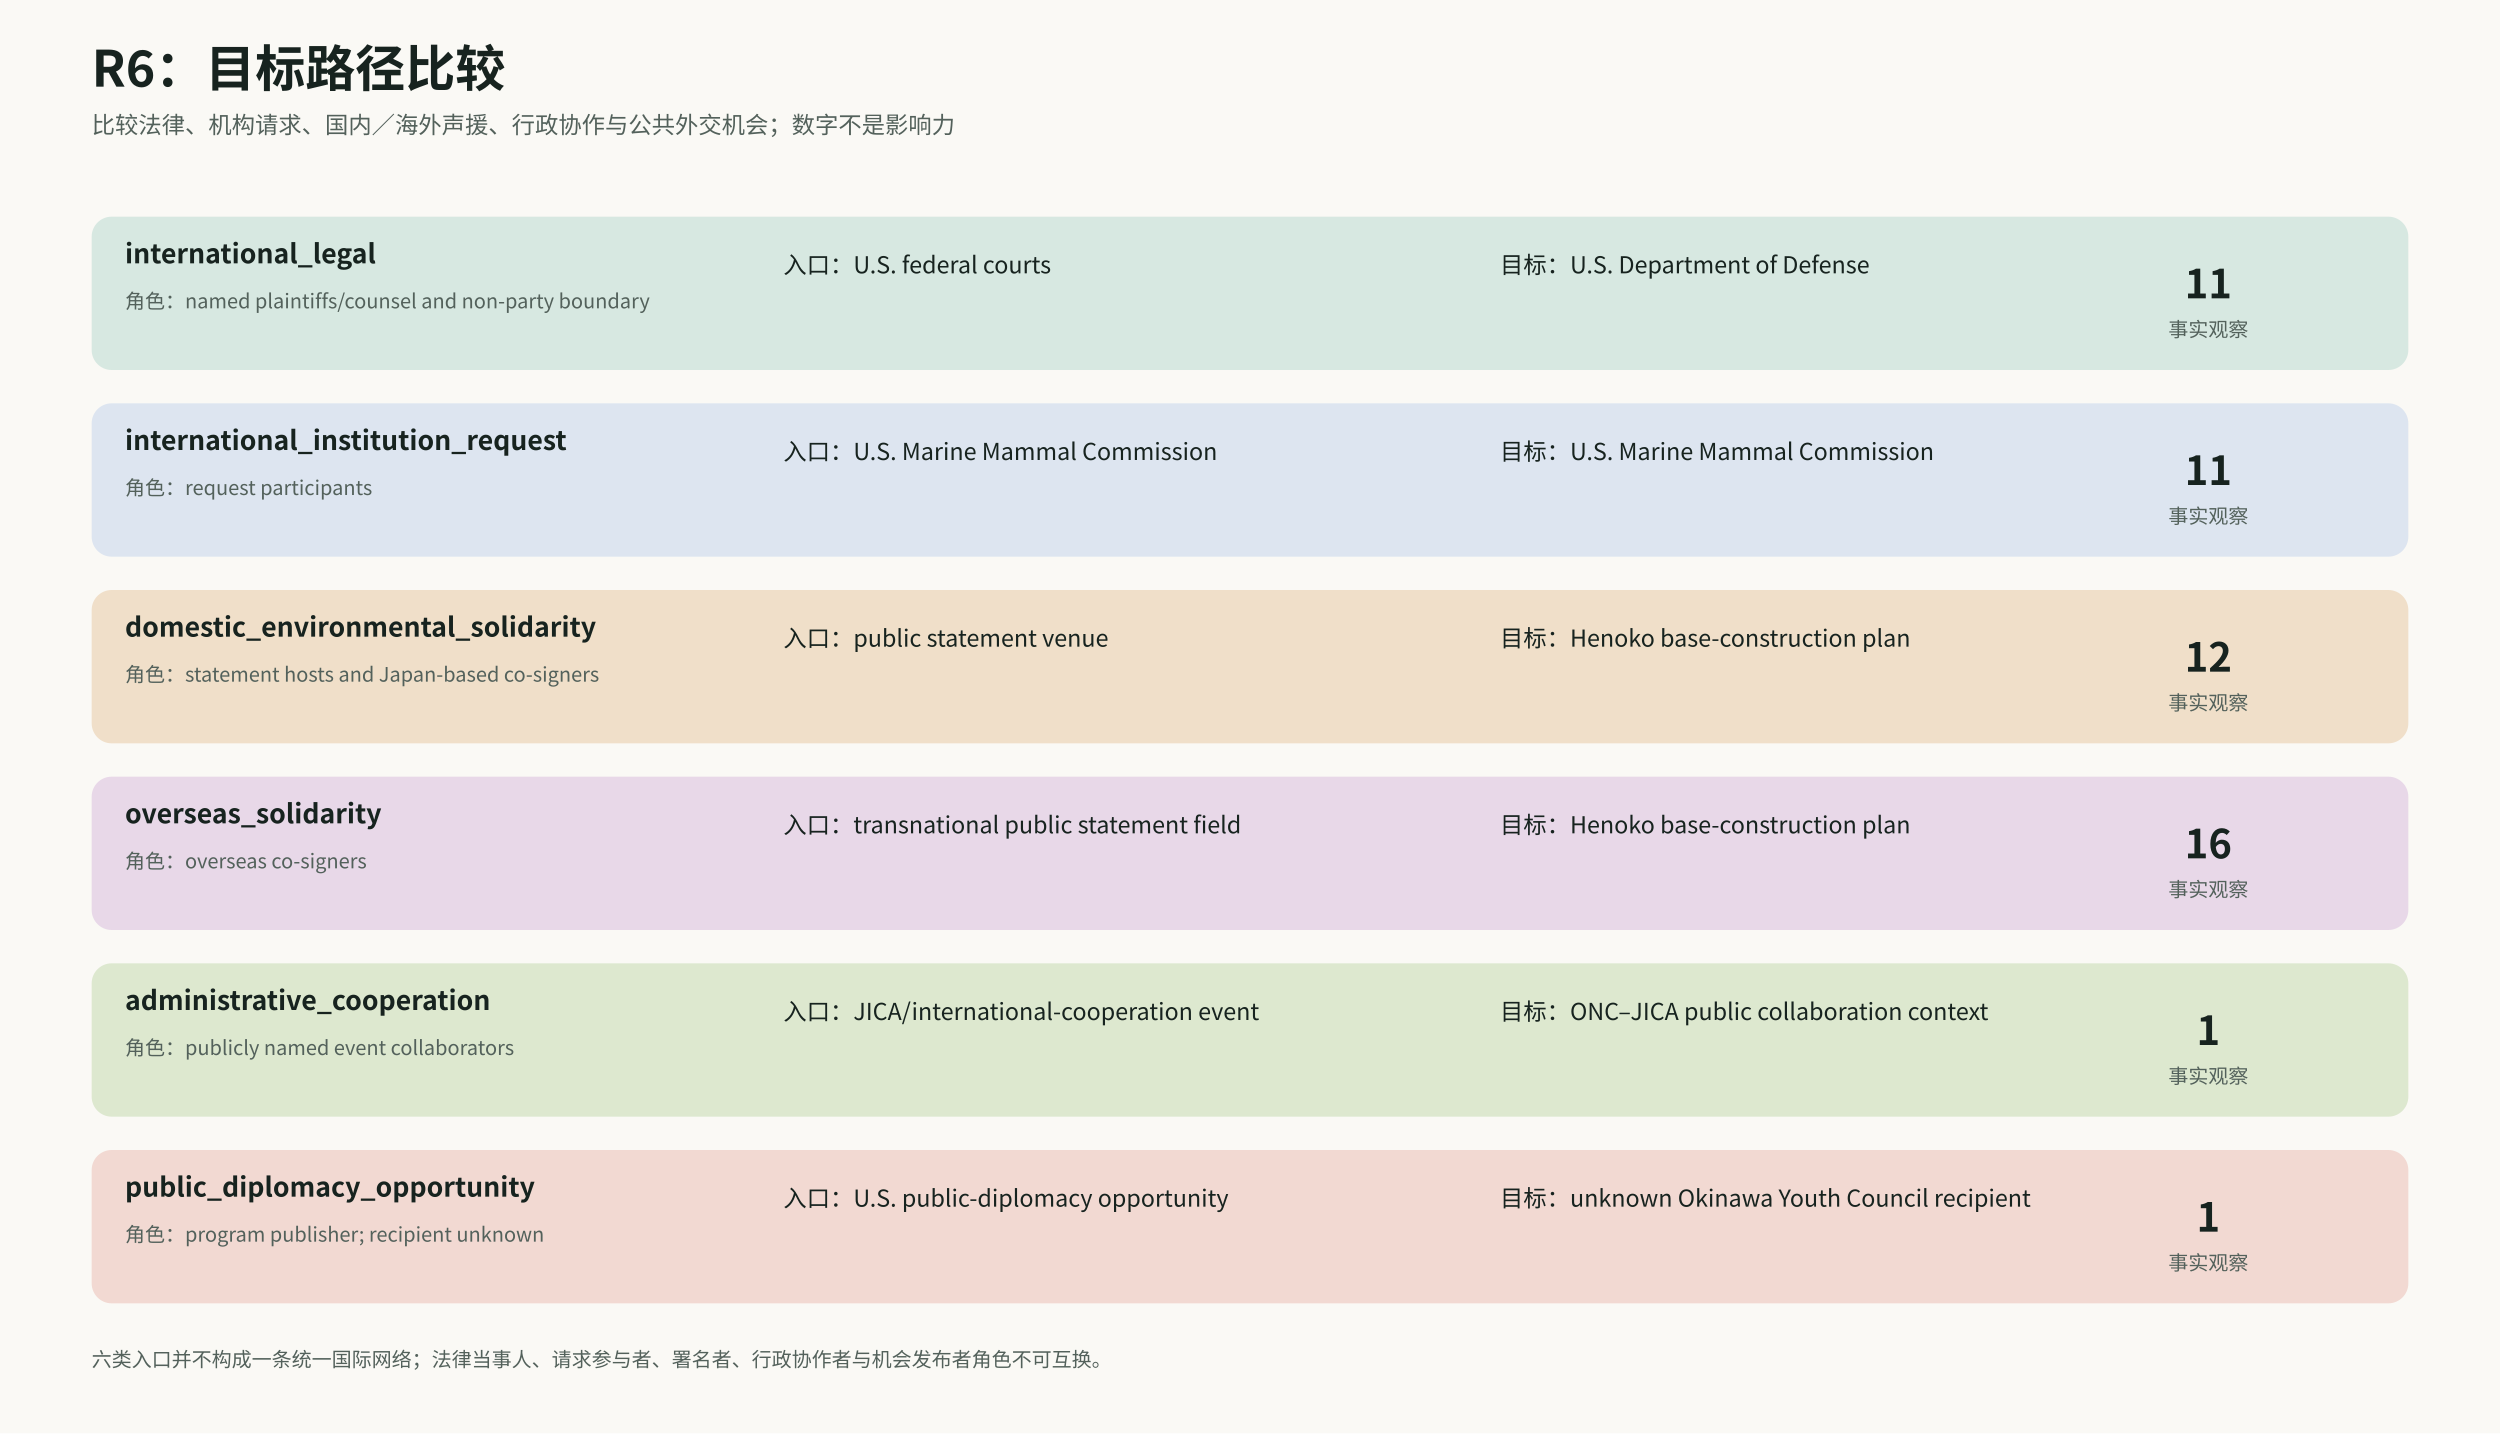
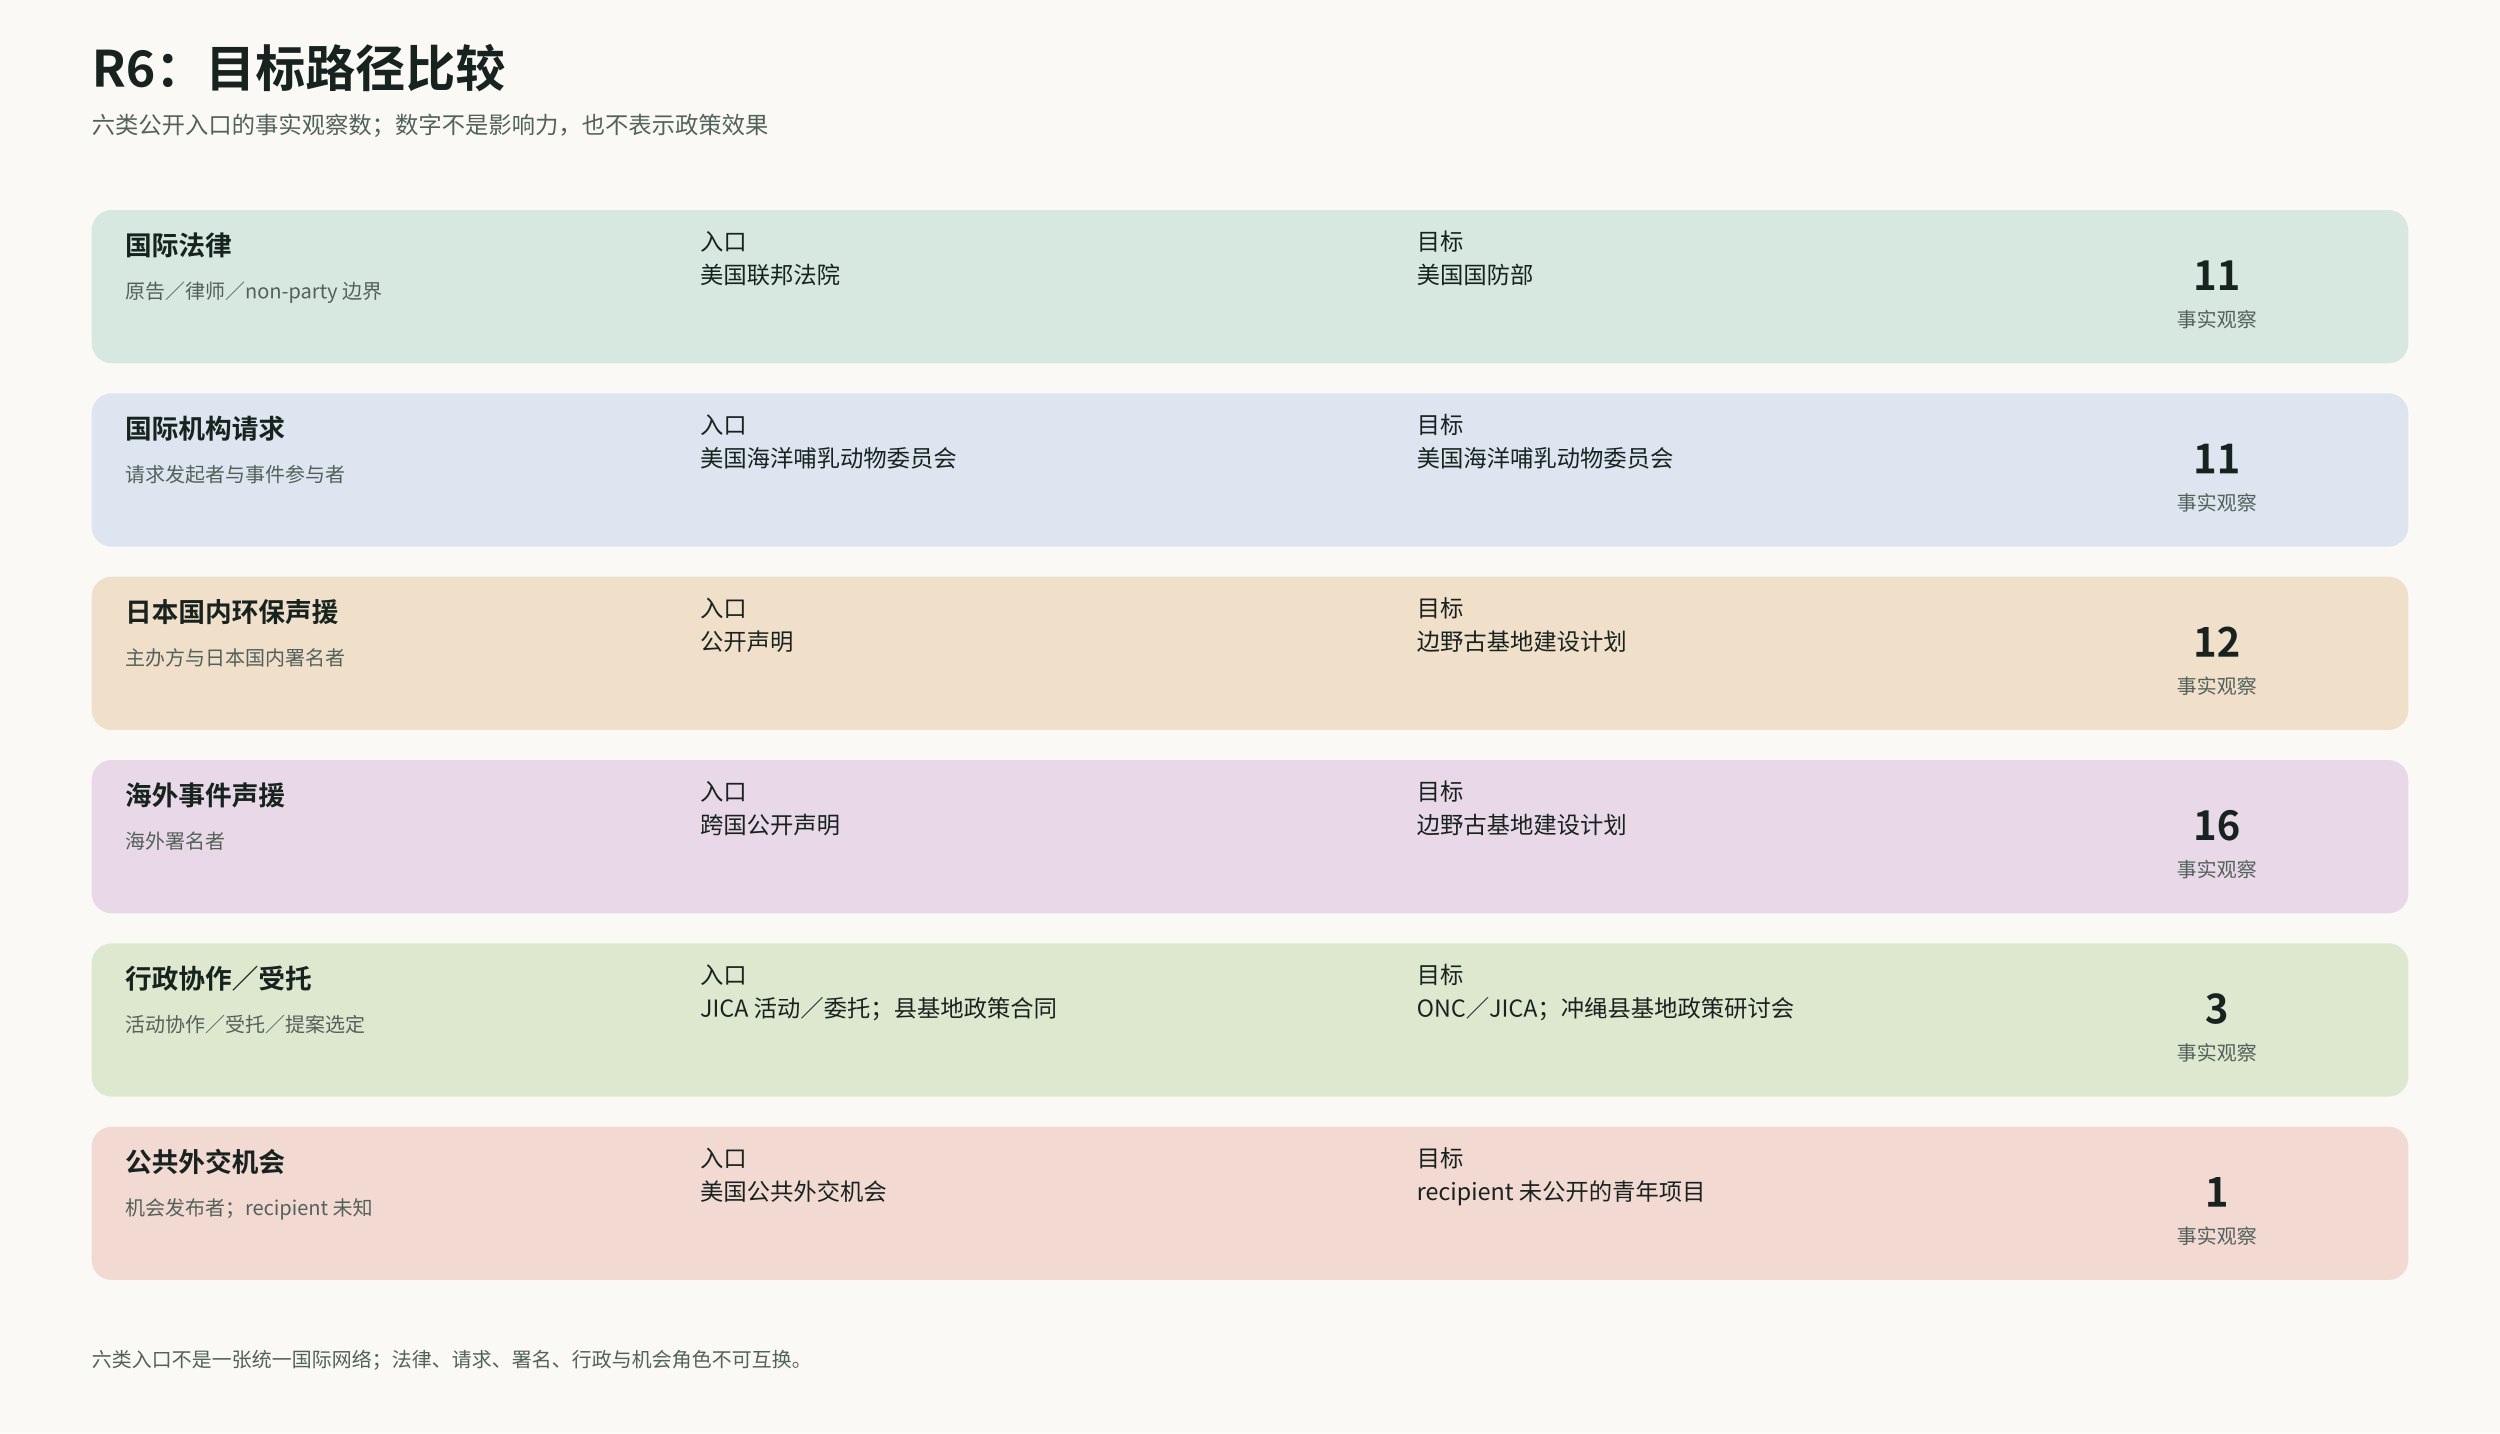
<svg xmlns="http://www.w3.org/2000/svg" width="1500" height="860" viewBox="0 0 1500 860">
  <rect width="100%" height="100%" fill="#FAF9F5" />
  <style>text{font-family:"Noto Sans CJK SC","Microsoft YaHei",Arial,sans-serif;fill:#17231F}.title{font-size:30px;font-weight:700}.sub{font-size:14px;fill:#53615B}.head{font-size:16px;font-weight:700}.label{font-size:14px}.small{font-size:12px;fill:#53615B}.num{font-size:24px;font-weight:700}</style>
  <text x="55" y="52" class="title">R6：目标路径比较</text>
-   <text x="55" y="80" class="sub">比较法律、机构请求、国内／海外声援、行政协作与公共外交机会；数字不是影响力</text>
-   <rect x="55" y="130" width="1390" height="92" rx="12" fill="#D7E8E1" />
-   <text x="75" y="158" class="head">international_legal</text>
-   <text x="75" y="185" class="small">角色：named plaintiffs/counsel and non-party boundary</text>
-   <text x="470" y="164" class="label">入口：U.S. federal courts</text>
-   <text x="900" y="164" class="label">目标：U.S. Department of Defense</text>
-   <text x="1325" y="179" text-anchor="middle" class="num">11</text>
-   <text x="1325" y="202" text-anchor="middle" class="small">事实观察</text>
-   <rect x="55" y="242" width="1390" height="92" rx="12" fill="#DDE5F0" />
-   <text x="75" y="270" class="head">international_institution_request</text>
-   <text x="75" y="297" class="small">角色：request participants</text>
-   <text x="470" y="276" class="label">入口：U.S. Marine Mammal Commission</text>
-   <text x="900" y="276" class="label">目标：U.S. Marine Mammal Commission</text>
-   <text x="1325" y="291" text-anchor="middle" class="num">11</text>
-   <text x="1325" y="314" text-anchor="middle" class="small">事实观察</text>
-   <rect x="55" y="354" width="1390" height="92" rx="12" fill="#F0DFC9" />
-   <text x="75" y="382" class="head">domestic_environmental_solidarity</text>
-   <text x="75" y="409" class="small">角色：statement hosts and Japan-based co-signers</text>
-   <text x="470" y="388" class="label">入口：public statement venue</text>
-   <text x="900" y="388" class="label">目标：Henoko base-construction plan</text>
-   <text x="1325" y="403" text-anchor="middle" class="num">12</text>
-   <text x="1325" y="426" text-anchor="middle" class="small">事实观察</text>
-   <rect x="55" y="466" width="1390" height="92" rx="12" fill="#E8D8E8" />
-   <text x="75" y="494" class="head">overseas_solidarity</text>
-   <text x="75" y="521" class="small">角色：overseas co-signers</text>
-   <text x="470" y="500" class="label">入口：transnational public statement field</text>
-   <text x="900" y="500" class="label">目标：Henoko base-construction plan</text>
-   <text x="1325" y="515" text-anchor="middle" class="num">16</text>
-   <text x="1325" y="538" text-anchor="middle" class="small">事实观察</text>
-   <rect x="55" y="578" width="1390" height="92" rx="12" fill="#DDE8CF" />
-   <text x="75" y="606" class="head">administrative_cooperation</text>
-   <text x="75" y="633" class="small">角色：publicly named event collaborators</text>
-   <text x="470" y="612" class="label">入口：JICA/international-cooperation event</text>
-   <text x="900" y="612" class="label">目标：ONC–JICA public collaboration context</text>
-   <text x="1325" y="627" text-anchor="middle" class="num">1</text>
-   <text x="1325" y="650" text-anchor="middle" class="small">事实观察</text>
-   <rect x="55" y="690" width="1390" height="92" rx="12" fill="#F2D9D2" />
-   <text x="75" y="718" class="head">public_diplomacy_opportunity</text>
-   <text x="75" y="745" class="small">角色：program publisher; recipient unknown</text>
-   <text x="470" y="724" class="label">入口：U.S. public-diplomacy opportunity</text>
-   <text x="900" y="724" class="label">目标：unknown Okinawa Youth Council recipient</text>
-   <text x="1325" y="739" text-anchor="middle" class="num">1</text>
-   <text x="1325" y="762" text-anchor="middle" class="small">事实观察</text>
-   <text x="55" y="820" class="small">六类入口并不构成一条统一国际网络；法律当事人、请求参与者、署名者、行政协作者与机会发布者角色不可互换。</text>
+   <text x="55" y="80" class="sub">六类公开入口的事实观察数；数字不是影响力，也不表示政策效果</text>
+   <rect x="55" y="126" width="1390" height="92" rx="12" fill="#D7E8E1" />
+   <text x="75" y="153" text-anchor="start" class="head">
+     <tspan x="75" dy="0">国际法律</tspan>
+   </text>
+   <text x="75" y="179" text-anchor="start" class="small">
+     <tspan x="75" dy="0">原告／律师／non-party 边界</tspan>
+   </text>
+   <text x="420" y="150" text-anchor="start" class="label">
+     <tspan x="420" dy="0">入口</tspan>
+     <tspan x="420" dy="20">美国联邦法院</tspan>
+   </text>
+   <text x="850" y="150" text-anchor="start" class="label">
+     <tspan x="850" dy="0">目标</tspan>
+     <tspan x="850" dy="20">美国国防部</tspan>
+   </text>
+   <text x="1330" y="174" text-anchor="middle" class="num">11</text>
+   <text x="1330" y="196" text-anchor="middle" class="small">事实观察</text>
+   <rect x="55" y="236" width="1390" height="92" rx="12" fill="#DDE5F0" />
+   <text x="75" y="263" text-anchor="start" class="head">
+     <tspan x="75" dy="0">国际机构请求</tspan>
+   </text>
+   <text x="75" y="289" text-anchor="start" class="small">
+     <tspan x="75" dy="0">请求发起者与事件参与者</tspan>
+   </text>
+   <text x="420" y="260" text-anchor="start" class="label">
+     <tspan x="420" dy="0">入口</tspan>
+     <tspan x="420" dy="20">美国海洋哺乳动物委员会</tspan>
+   </text>
+   <text x="850" y="260" text-anchor="start" class="label">
+     <tspan x="850" dy="0">目标</tspan>
+     <tspan x="850" dy="20">美国海洋哺乳动物委员会</tspan>
+   </text>
+   <text x="1330" y="284" text-anchor="middle" class="num">11</text>
+   <text x="1330" y="306" text-anchor="middle" class="small">事实观察</text>
+   <rect x="55" y="346" width="1390" height="92" rx="12" fill="#F0DFC9" />
+   <text x="75" y="373" text-anchor="start" class="head">
+     <tspan x="75" dy="0">日本国内环保声援</tspan>
+   </text>
+   <text x="75" y="399" text-anchor="start" class="small">
+     <tspan x="75" dy="0">主办方与日本国内署名者</tspan>
+   </text>
+   <text x="420" y="370" text-anchor="start" class="label">
+     <tspan x="420" dy="0">入口</tspan>
+     <tspan x="420" dy="20">公开声明</tspan>
+   </text>
+   <text x="850" y="370" text-anchor="start" class="label">
+     <tspan x="850" dy="0">目标</tspan>
+     <tspan x="850" dy="20">边野古基地建设计划</tspan>
+   </text>
+   <text x="1330" y="394" text-anchor="middle" class="num">12</text>
+   <text x="1330" y="416" text-anchor="middle" class="small">事实观察</text>
+   <rect x="55" y="456" width="1390" height="92" rx="12" fill="#E8D8E8" />
+   <text x="75" y="483" text-anchor="start" class="head">
+     <tspan x="75" dy="0">海外事件声援</tspan>
+   </text>
+   <text x="75" y="509" text-anchor="start" class="small">
+     <tspan x="75" dy="0">海外署名者</tspan>
+   </text>
+   <text x="420" y="480" text-anchor="start" class="label">
+     <tspan x="420" dy="0">入口</tspan>
+     <tspan x="420" dy="20">跨国公开声明</tspan>
+   </text>
+   <text x="850" y="480" text-anchor="start" class="label">
+     <tspan x="850" dy="0">目标</tspan>
+     <tspan x="850" dy="20">边野古基地建设计划</tspan>
+   </text>
+   <text x="1330" y="504" text-anchor="middle" class="num">16</text>
+   <text x="1330" y="526" text-anchor="middle" class="small">事实观察</text>
+   <rect x="55" y="566" width="1390" height="92" rx="12" fill="#DDE8CF" />
+   <text x="75" y="593" text-anchor="start" class="head">
+     <tspan x="75" dy="0">行政协作／受托</tspan>
+   </text>
+   <text x="75" y="619" text-anchor="start" class="small">
+     <tspan x="75" dy="0">活动协作／受托／提案选定</tspan>
+   </text>
+   <text x="420" y="590" text-anchor="start" class="label">
+     <tspan x="420" dy="0">入口</tspan>
+     <tspan x="420" dy="20">JICA 活动／委托；县基地政策合同</tspan>
+   </text>
+   <text x="850" y="590" text-anchor="start" class="label">
+     <tspan x="850" dy="0">目标</tspan>
+     <tspan x="850" dy="20">ONC／JICA；冲绳县基地政策研讨会</tspan>
+   </text>
+   <text x="1330" y="614" text-anchor="middle" class="num">3</text>
+   <text x="1330" y="636" text-anchor="middle" class="small">事实观察</text>
+   <rect x="55" y="676" width="1390" height="92" rx="12" fill="#F2D9D2" />
+   <text x="75" y="703" text-anchor="start" class="head">
+     <tspan x="75" dy="0">公共外交机会</tspan>
+   </text>
+   <text x="75" y="729" text-anchor="start" class="small">
+     <tspan x="75" dy="0">机会发布者；recipient 未知</tspan>
+   </text>
+   <text x="420" y="700" text-anchor="start" class="label">
+     <tspan x="420" dy="0">入口</tspan>
+     <tspan x="420" dy="20">美国公共外交机会</tspan>
+   </text>
+   <text x="850" y="700" text-anchor="start" class="label">
+     <tspan x="850" dy="0">目标</tspan>
+     <tspan x="850" dy="20">recipient 未公开的青年项目</tspan>
+   </text>
+   <text x="1330" y="724" text-anchor="middle" class="num">1</text>
+   <text x="1330" y="746" text-anchor="middle" class="small">事实观察</text>
+   <text x="55" y="820" class="small">六类入口不是一张统一国际网络；法律、请求、署名、行政与机会角色不可互换。</text>
</svg>
